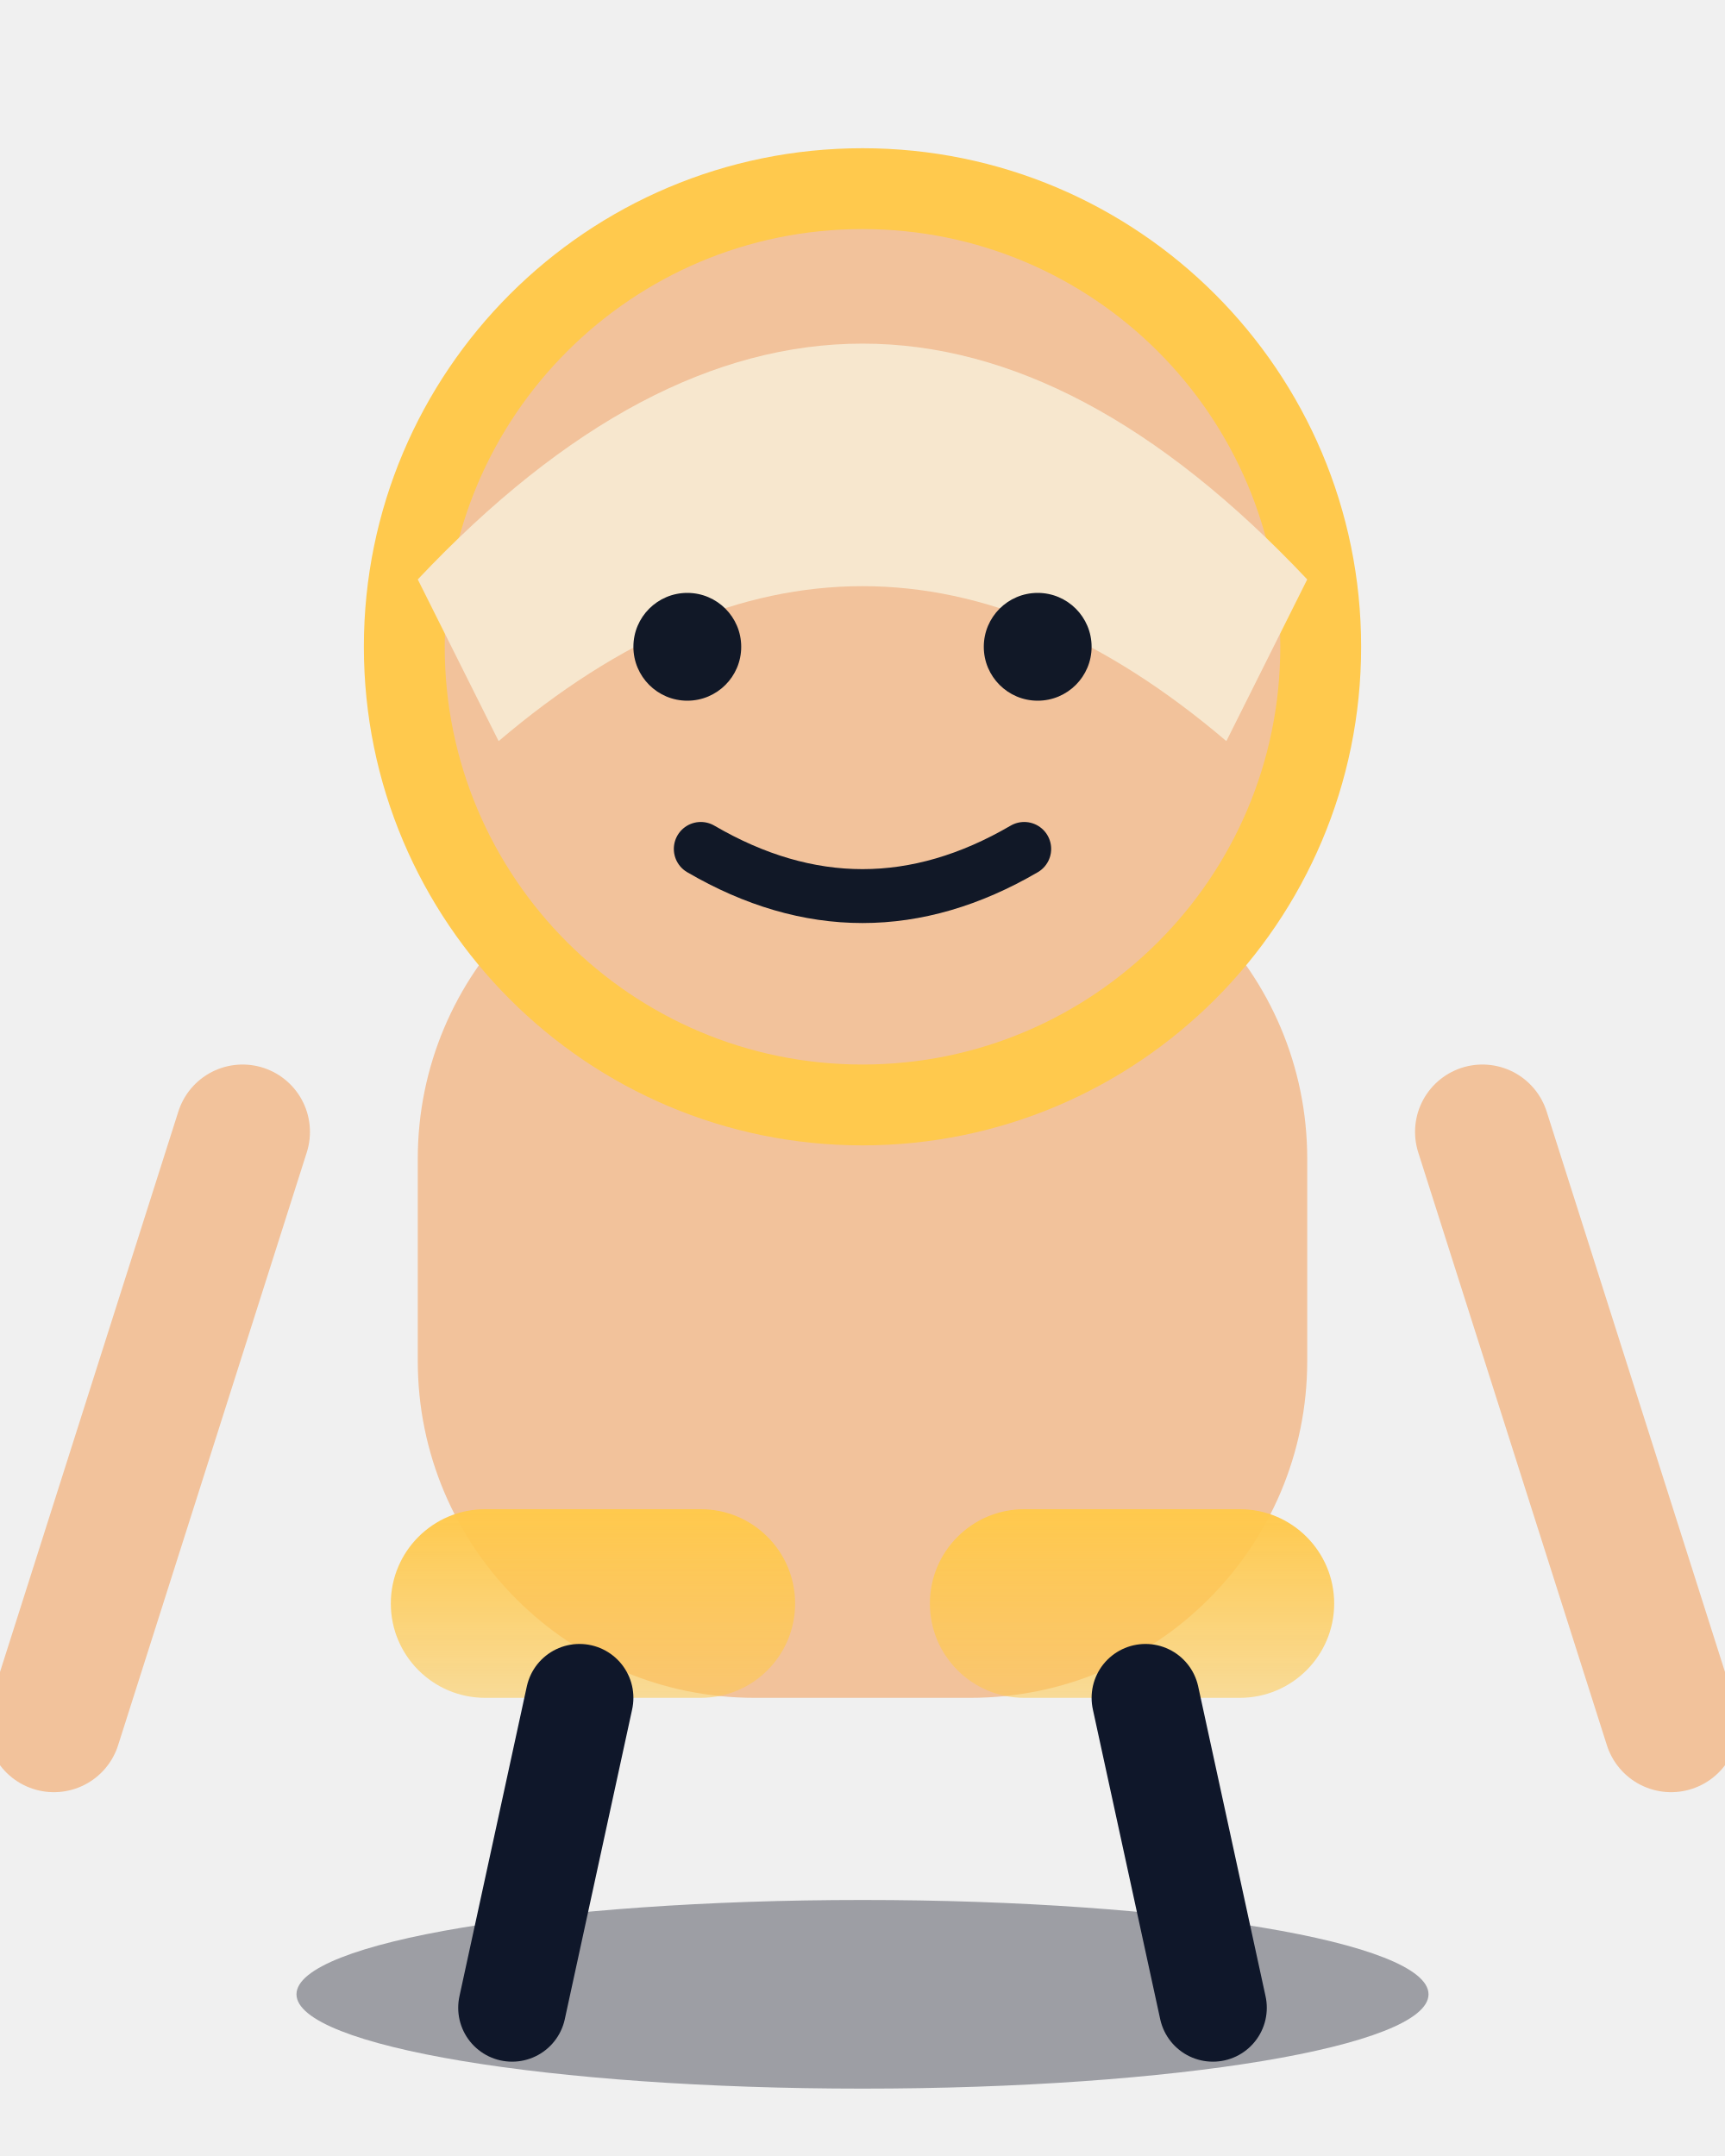
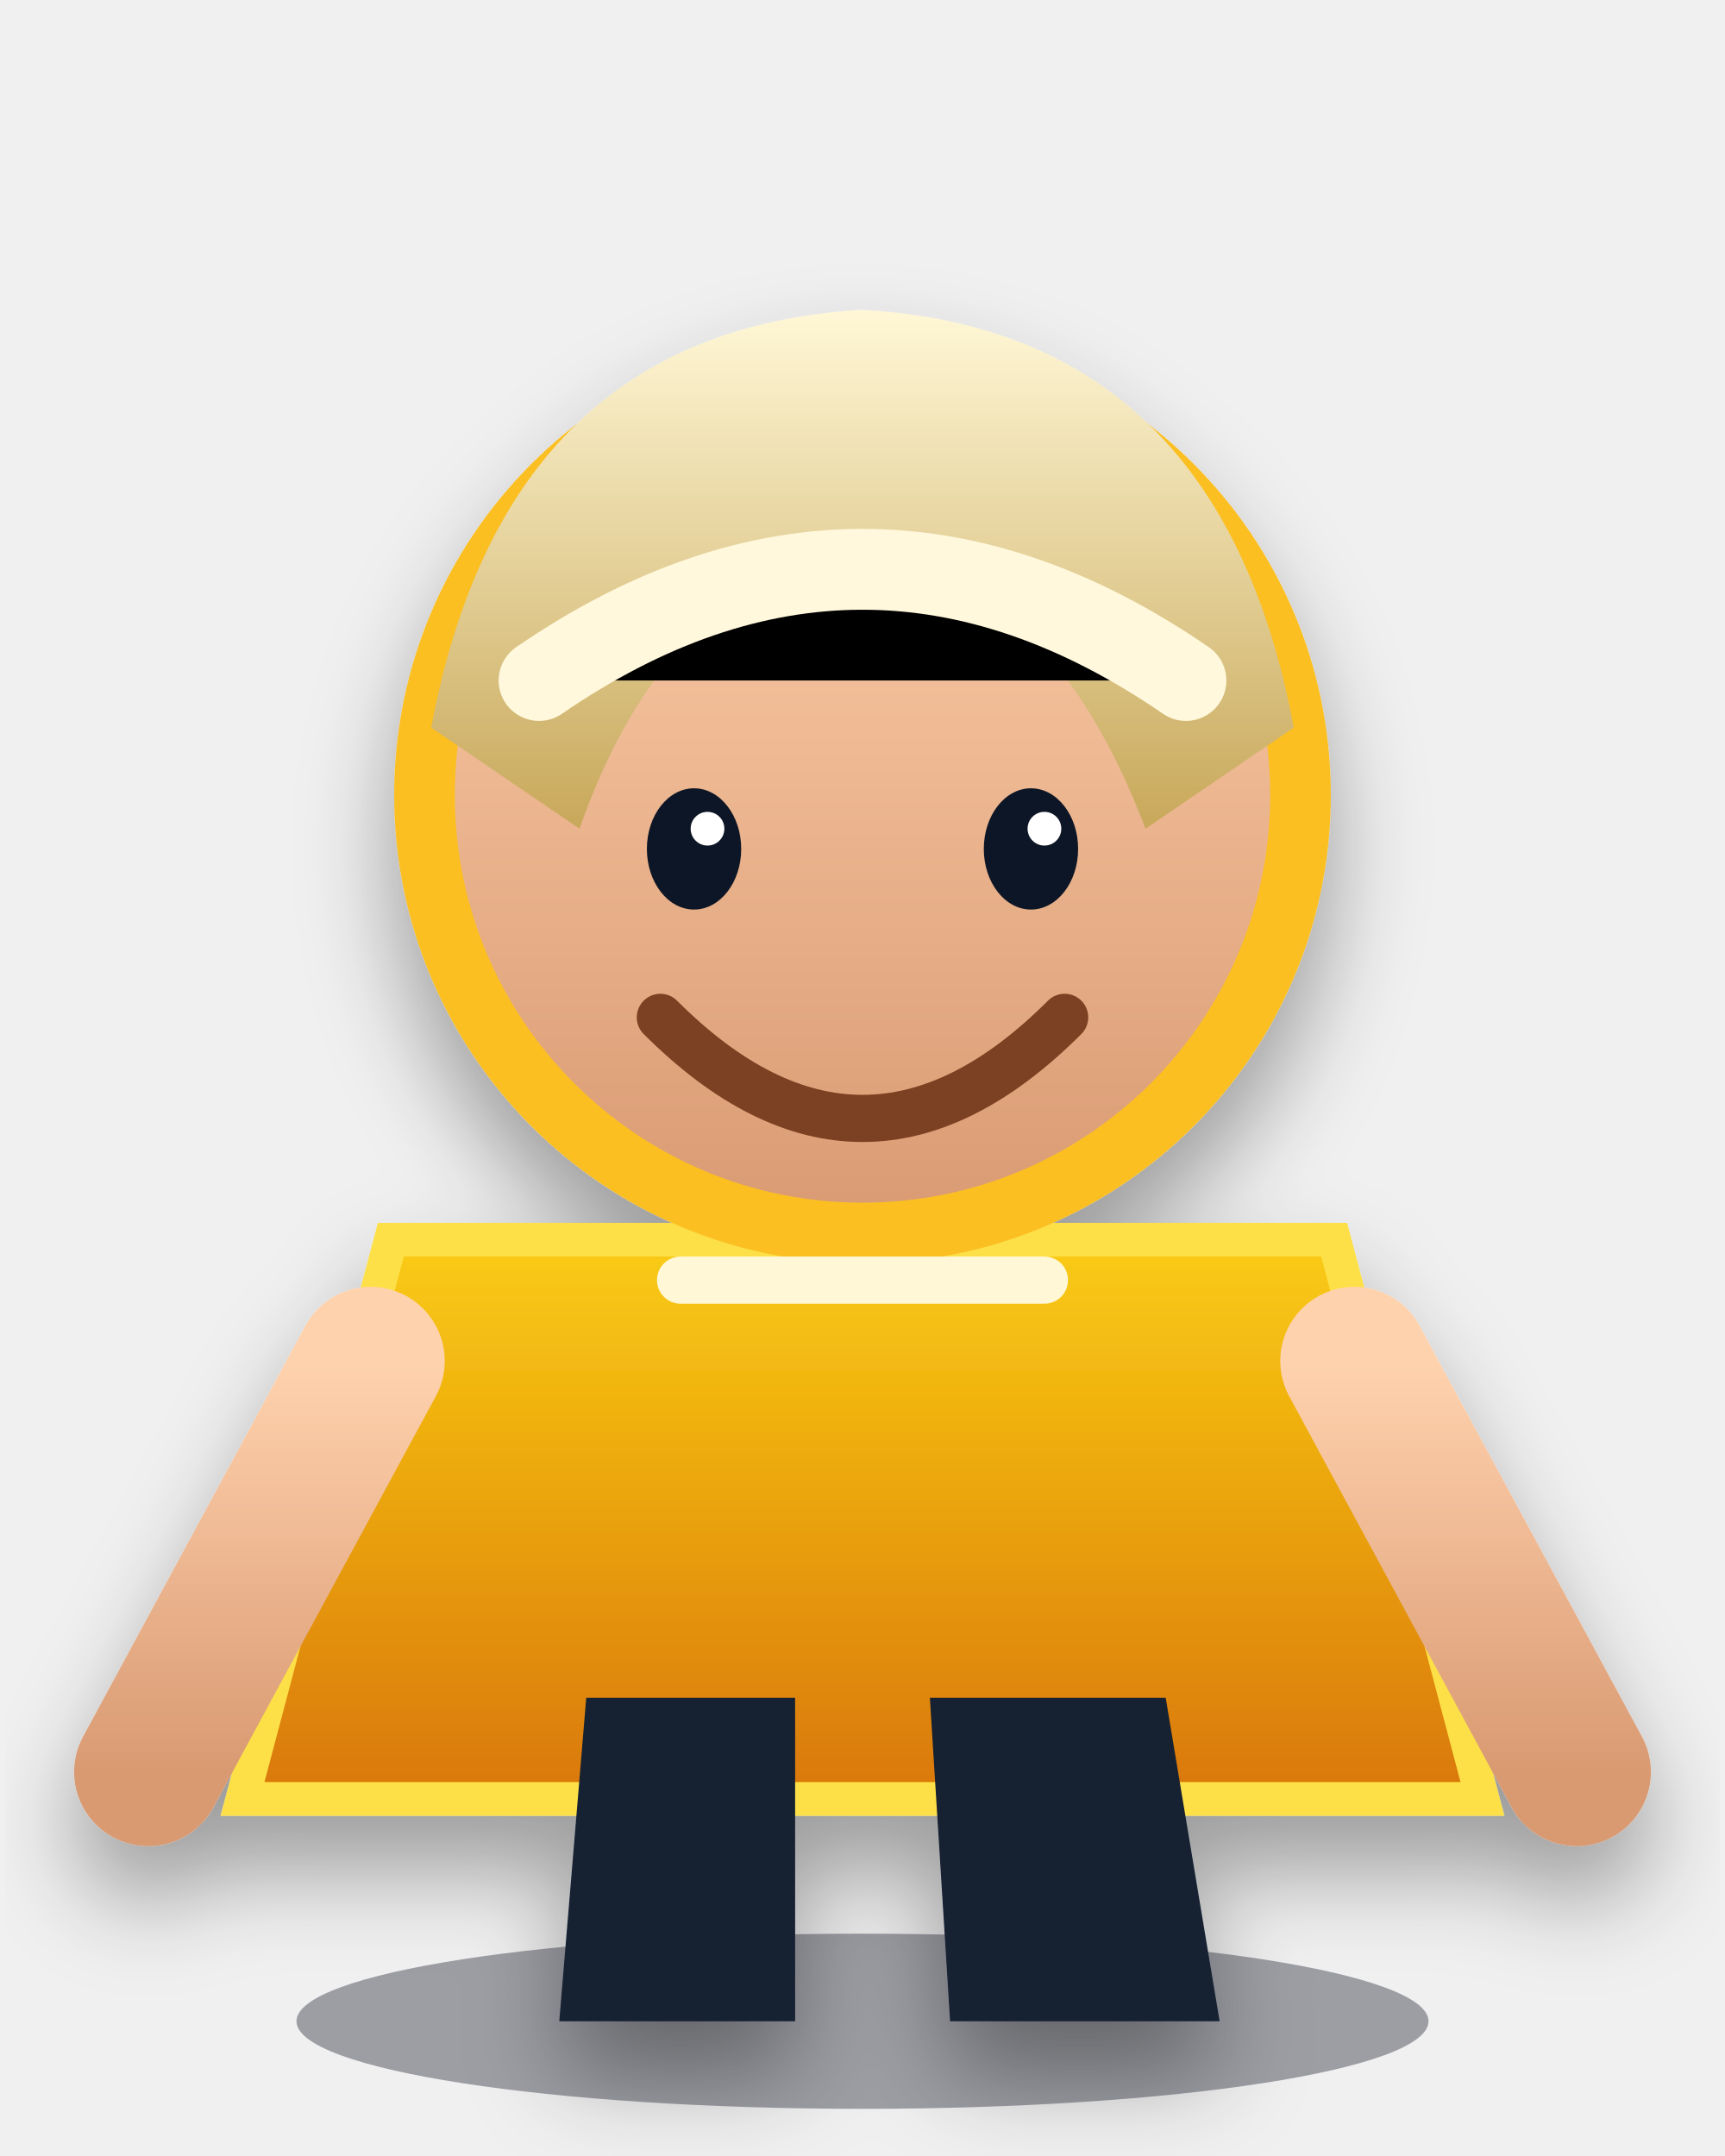
- <svg xmlns="http://www.w3.org/2000/svg" width="128" height="160" viewBox="0 0 128 160">
+ <svg xmlns="http://www.w3.org/2000/svg" width="256" height="320" viewBox="0 0 256 320">
  <defs>
-     <linearGradient id="g" x1="0" y1="0" x2="0" y2="1">
-       <stop stop-color="#ffc94d" />
-       <stop offset="1" stop-color="#ffc94d" stop-opacity=".55" />
+     <linearGradient id="skin" x2="0" y2="1">
+       <stop stop-color="#ffd2ae" />
+       <stop offset="1" stop-color="#d99a72" />
    </linearGradient>
+     <linearGradient id="shirt" x2="0" y2="1">
+       <stop stop-color="#facc15" />
+       <stop offset="1" stop-color="#d97706" />
+     </linearGradient>
+     <linearGradient id="hair" x2="0" y2="1">
+       <stop stop-color="#fff7d6" />
+       <stop offset="1" stop-color="#c8a85a" />
+     </linearGradient>
+     <filter id="s">
+       <feDropShadow dx="0" dy="8" stdDeviation="7" flood-opacity=".35" />
+     </filter>
  </defs>
-   <ellipse cx="64" cy="148" rx="42" ry="7" fill="#020617" opacity=".35" />
-   <path d="M29 42 Q64 8 99 42 L93 55 Q64 34 35 55Z" fill="#f7e7ce" />
-   <path d="M18 84 L4 128 M110 84 L124 128" stroke="#f2c29b" stroke-width="10" stroke-linecap="round" />
-   <rect x="31" y="61" width="66" height="65" rx="25" fill="#f2c29b" />
-   <circle cx="64" cy="48" r="34" fill="#f2c29b" stroke="#ffc94d" stroke-width="6" />
-   <path d="M31 43 Q64 8 97 43 L91 55 Q64 32 37 55Z" fill="#f7e7ce" />
-   <circle cx="51" cy="48" r="4" fill="#111827" />
-   <circle cx="77" cy="48" r="4" fill="#111827" />
-   <path d="M52 63 Q64 70 76 63" fill="none" stroke="#111827" stroke-width="4" stroke-linecap="round" />
-   <rect x="29" y="112" width="30" height="14" rx="7" fill="url(#g)" />
-   <rect x="69" y="112" width="30" height="14" rx="7" fill="url(#g)" />
-   <path d="M43 126 L38 149 M85 126 L90 149" stroke="#0f172a" stroke-width="8" stroke-linecap="round" />
+   <ellipse cx="128" cy="300" rx="84" ry="13" fill="#020617" opacity=".35" />
+   <g filter="url(#s)">
+     <path d="M58 184h140l22 83H36z" fill="url(#shirt)" stroke="#fde047" stroke-width="5" />
+     <path d="M87 252h31v48H83zM138 252h35l8 48h-40z" fill="#172033" />
+     <path d="M55 202L22 263M201 202l33 61" stroke="url(#skin)" stroke-width="22" stroke-linecap="round" />
+     <circle cx="128" cy="118" r="65" fill="url(#skin)" stroke="#fbbf24" stroke-width="9" />
+     <path d="M64 108Q75 49 128 46q53 3 64 62l-22 15q-14-37-42-42-29 5-42 42z" fill="url(#hair)" />
+     <path d="M80 101q48-33 96 0" stroke="#fff8dc" stroke-width="12" stroke-linecap="round" />
+     <ellipse cx="103" cy="126" rx="7" ry="9" fill="#111827" />
+     <ellipse cx="153" cy="126" rx="7" ry="9" fill="#111827" />
+     <circle cx="105" cy="123" r="2.5" fill="#fff" />
+     <circle cx="155" cy="123" r="2.5" fill="#fff" />
+     <path d="M98 151q30 30 60 0" fill="none" stroke="#7c3f20" stroke-width="7" stroke-linecap="round" />
+     <path d="M101 190h54" stroke="#fff7d6" stroke-width="7" stroke-linecap="round" />
+   </g>
</svg>
